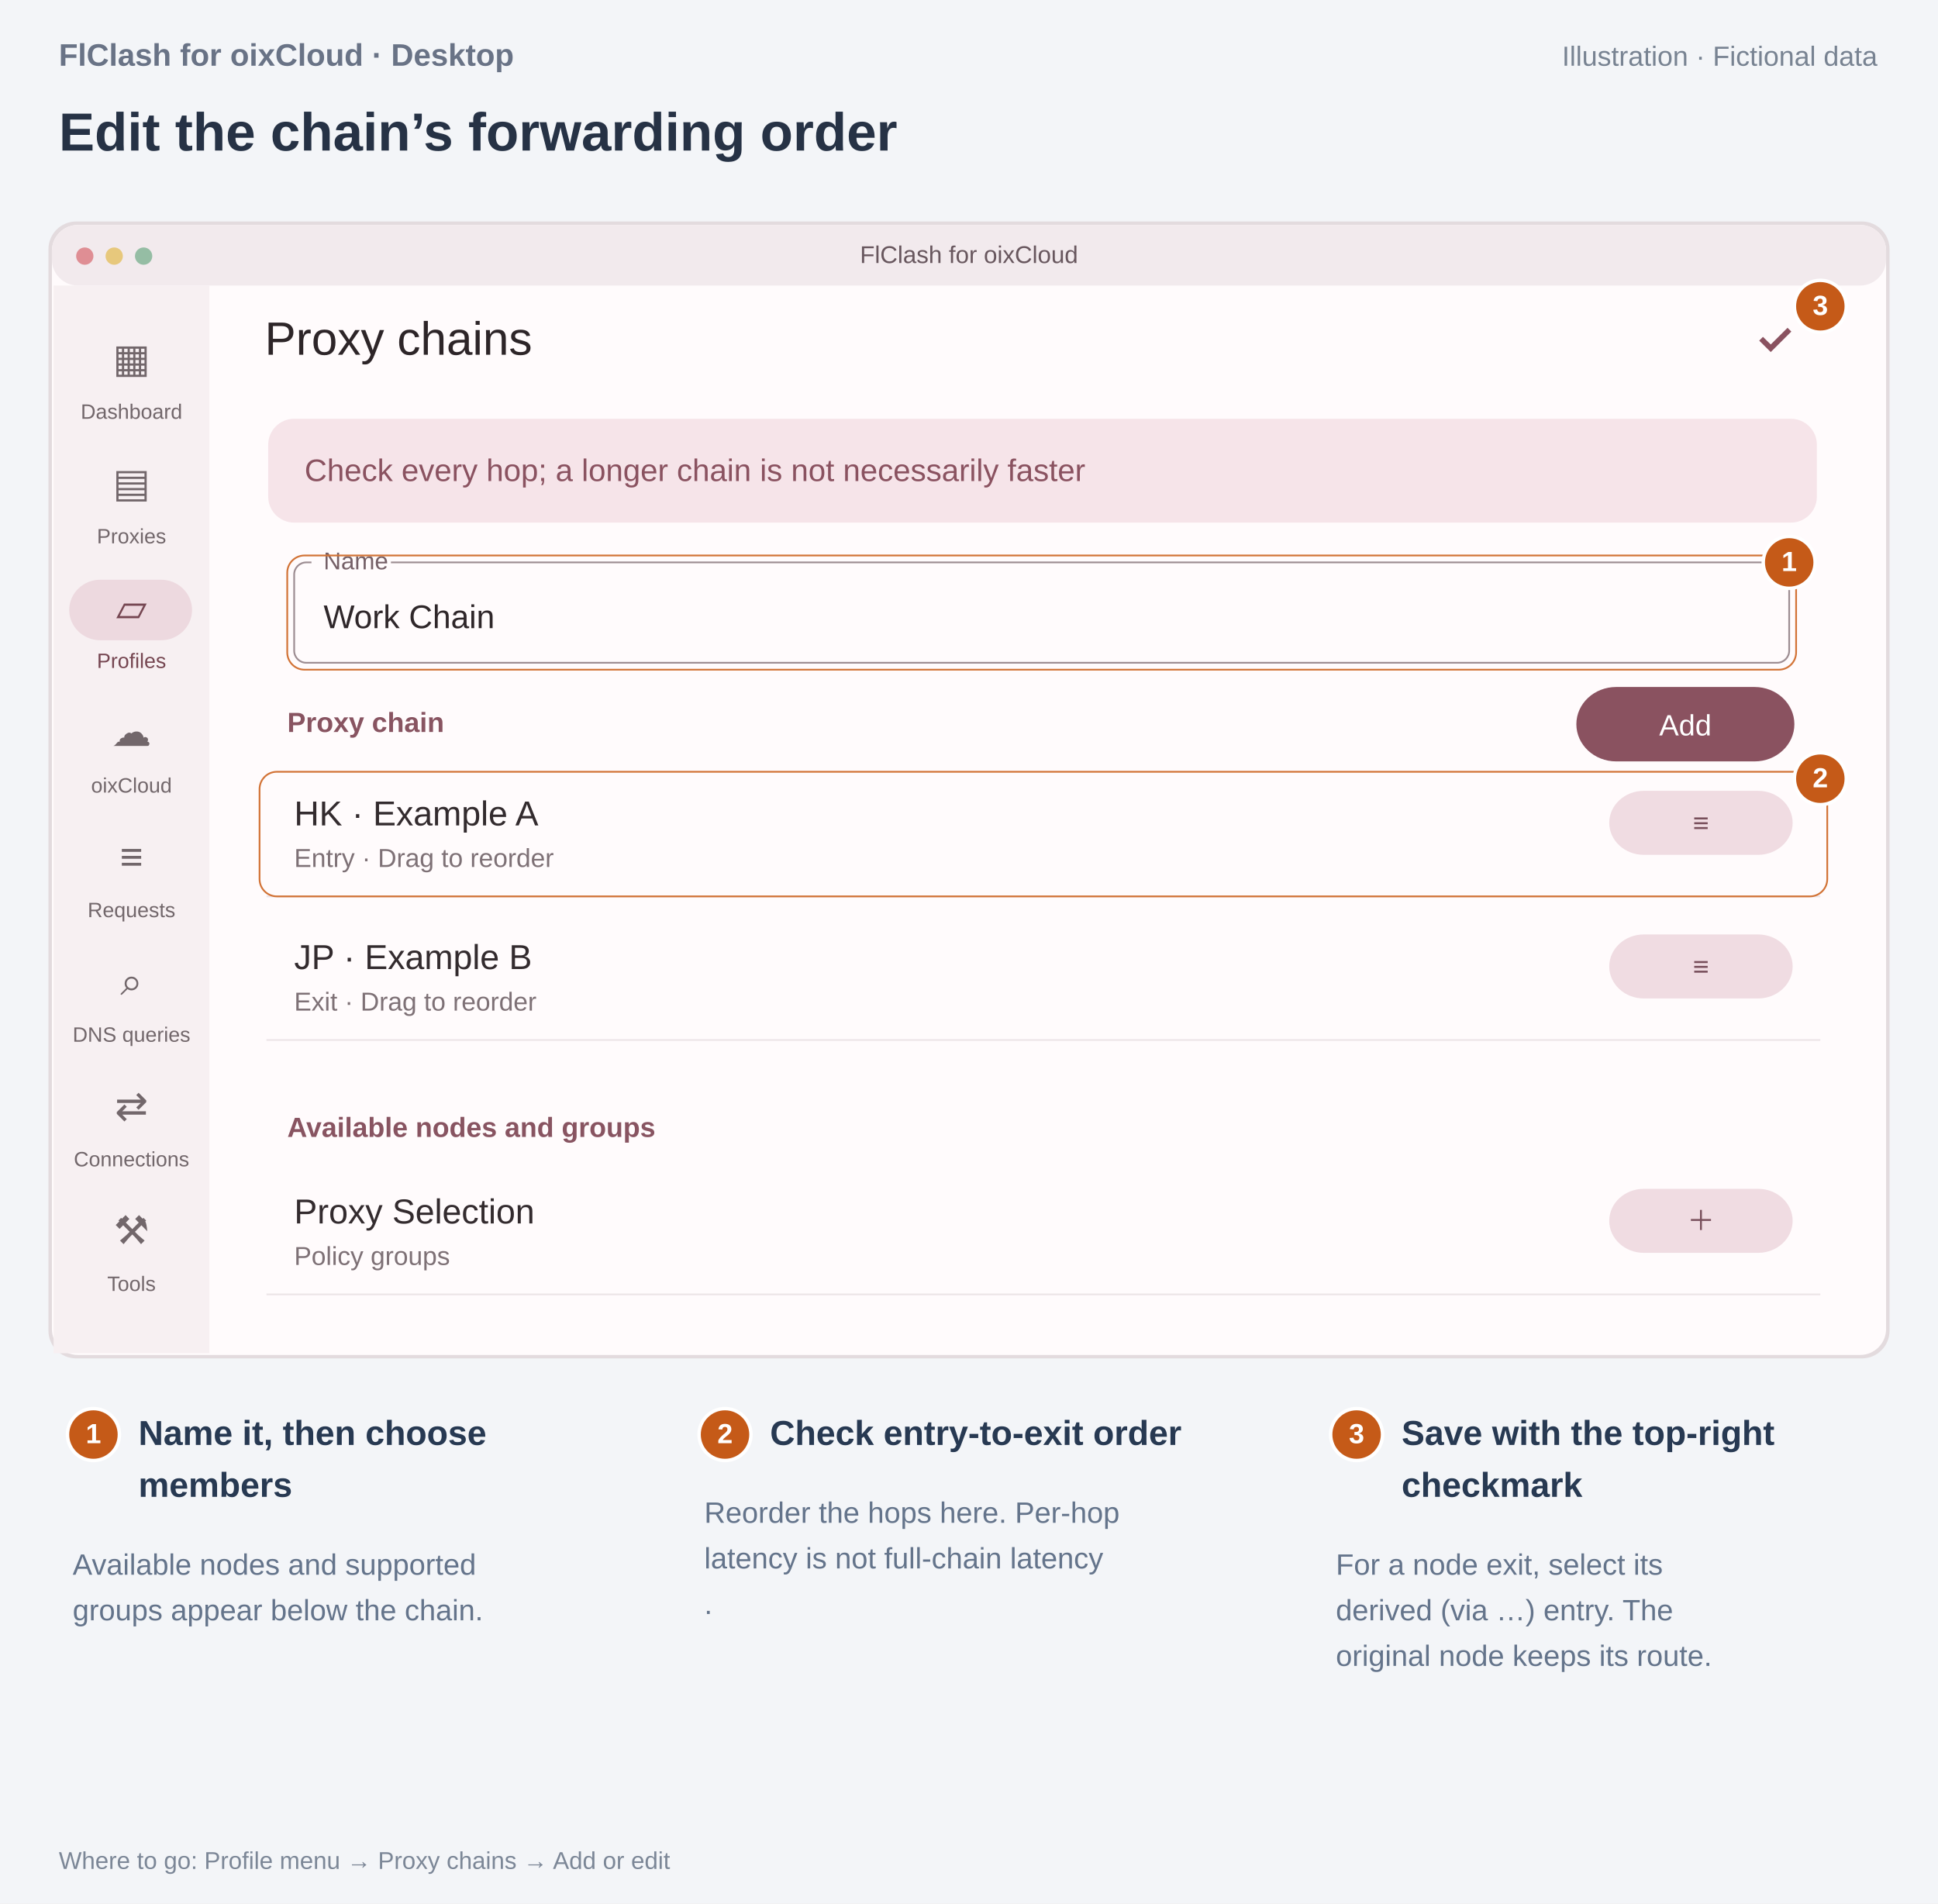
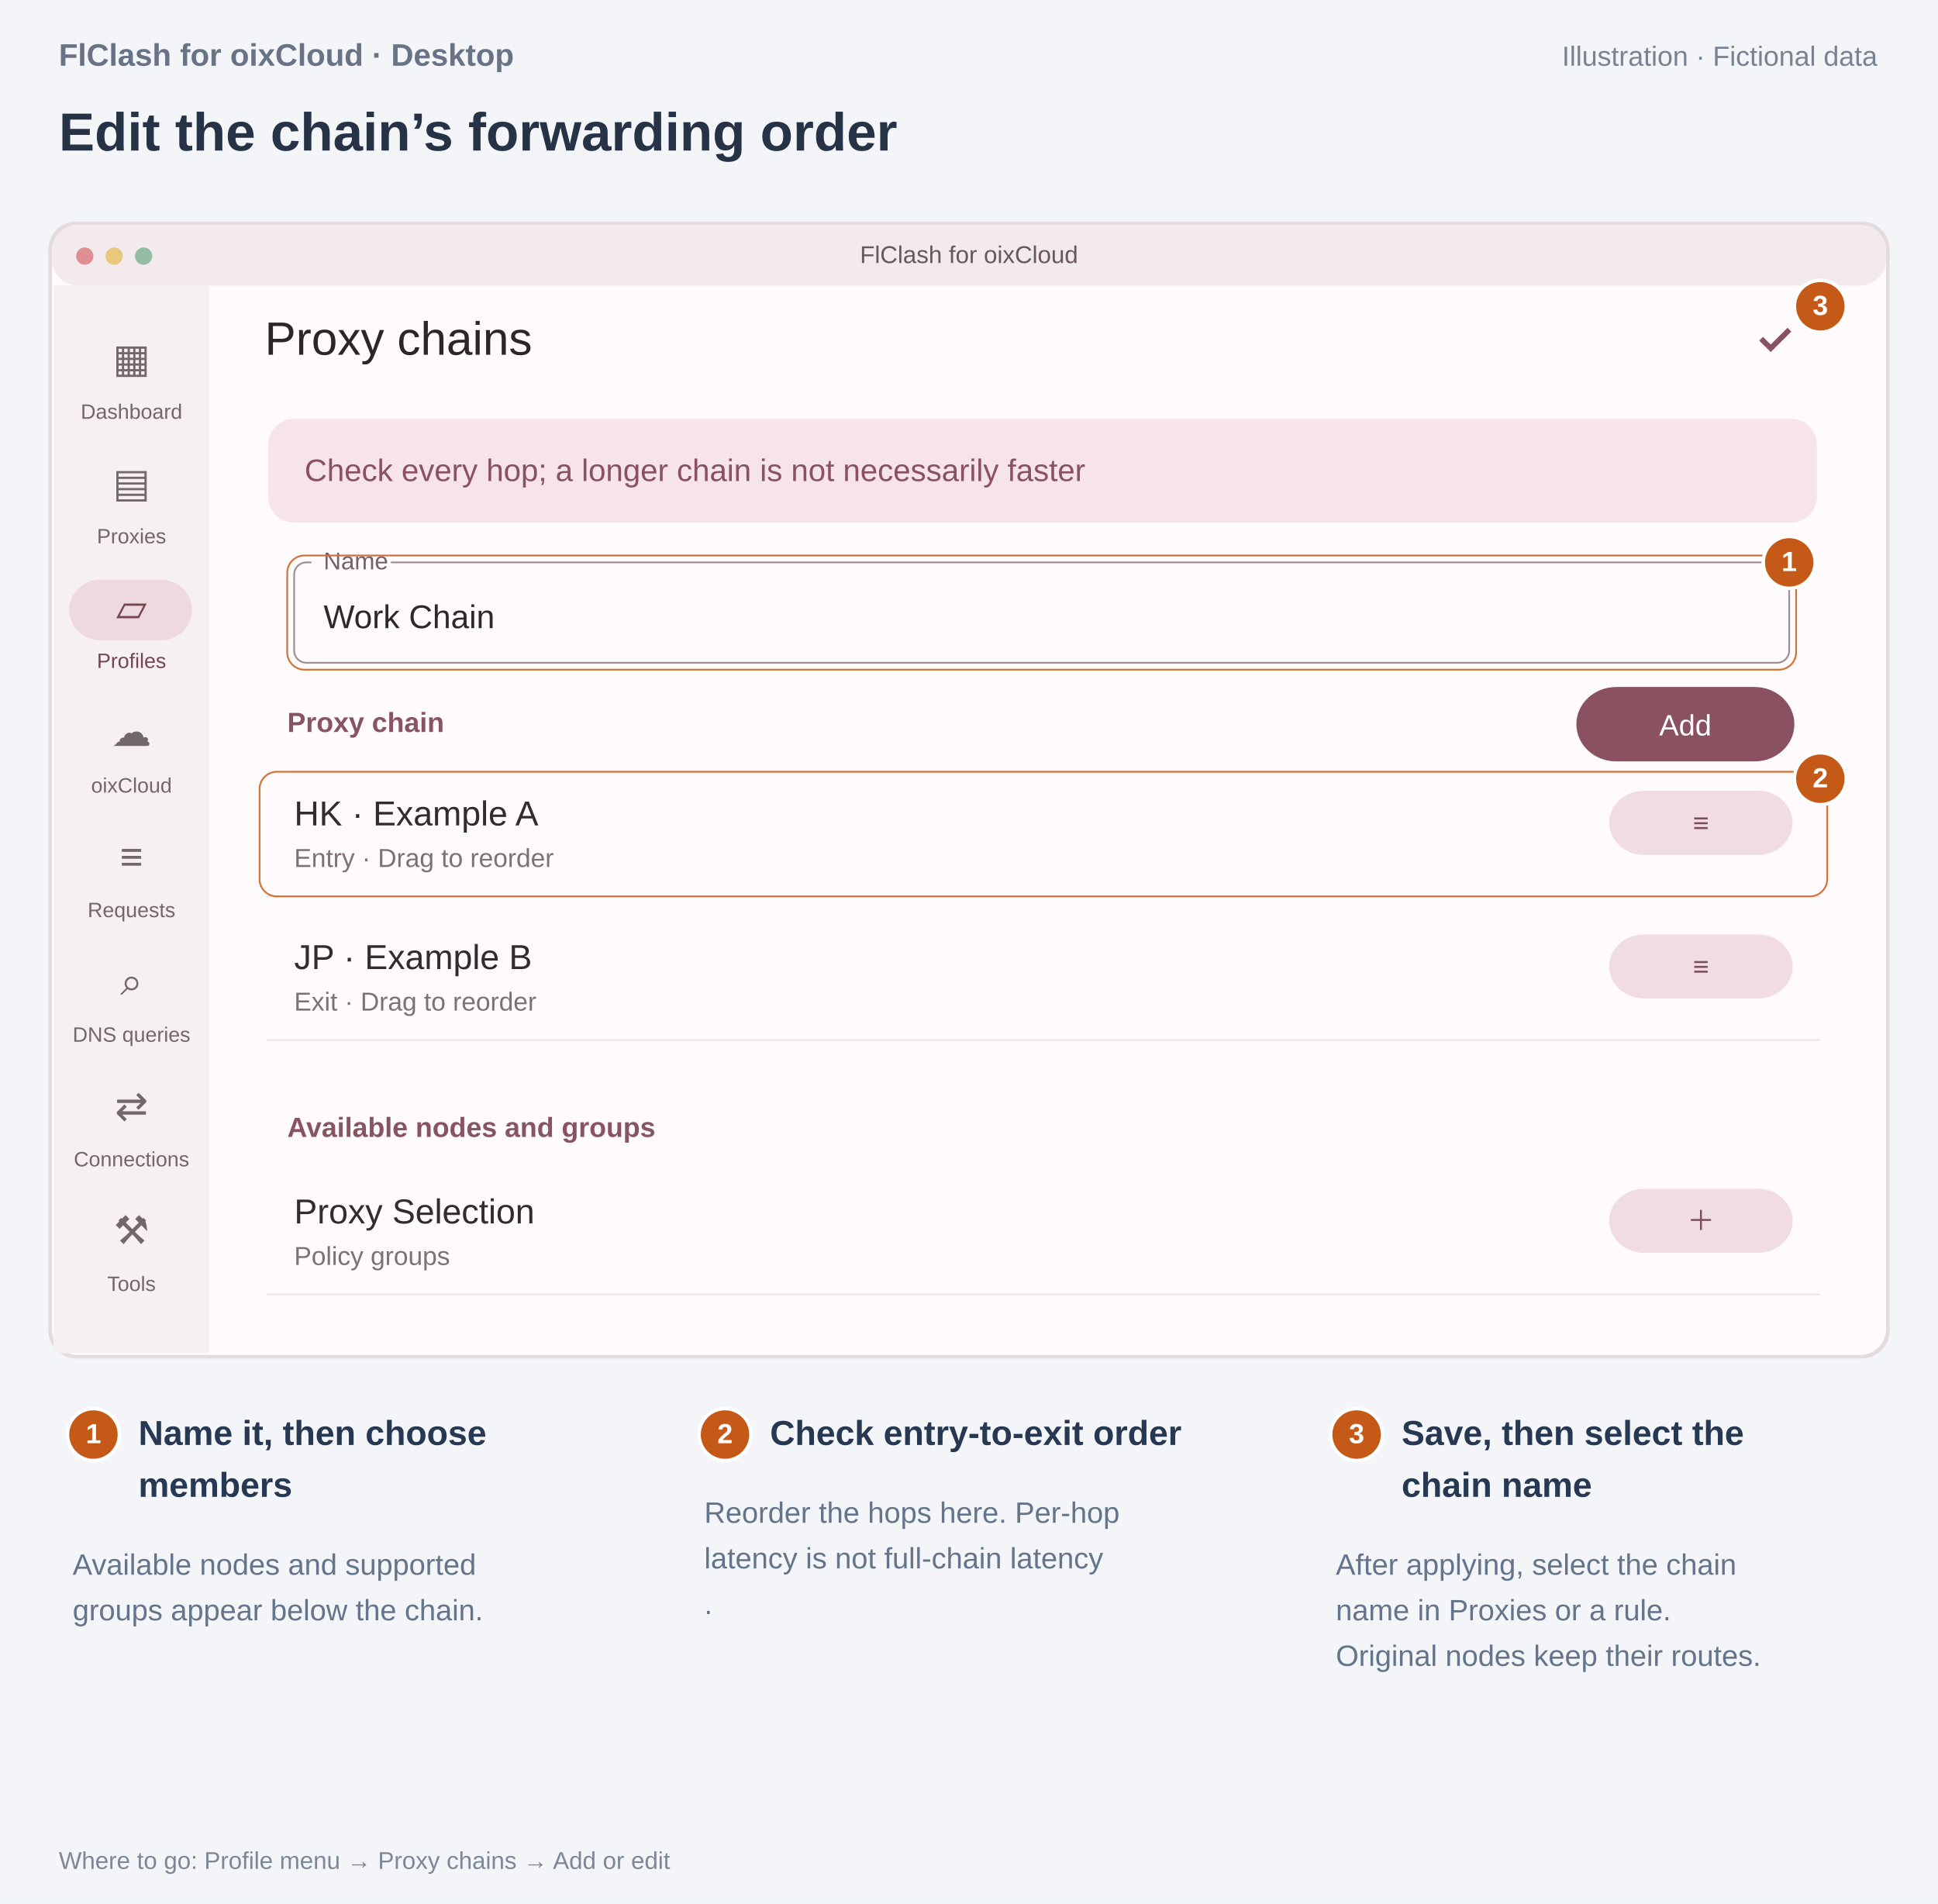
<svg xmlns="http://www.w3.org/2000/svg" width="1120" height="1100" viewBox="0 0 1120 1100" role="img" aria-labelledby="title desc">
  <g font-family="-apple-system,BlinkMacSystemFont,'PingFang SC','Segoe UI',Arial,sans-serif">
    <rect x="0" y="0" width="1120" height="1100" rx="0" fill="#f3f5f8" stroke="none" />
    <text x="34" y="38" font-size="18" fill="#697386" font-weight="600" text-anchor="start">FlClash for oixCloud · Desktop</text>
    <text x="1085" y="38" font-size="16" fill="#788392" font-weight="500" text-anchor="end">Illustration · Fictional data</text>
    <text x="34" y="87" font-size="31" fill="#263245" font-weight="700" text-anchor="start">Edit the chain’s forwarding order</text>
    <rect x="28" y="128" width="1064" height="657" rx="16" fill="#e3dbde" stroke="none" />
    <rect x="30" y="130" width="1060" height="653" rx="15" fill="#fffbfc" stroke="none" />
    <rect x="30" y="130" width="1060" height="35" rx="15" fill="#f2eaed" stroke="none" />
    <circle cx="49" cy="148" r="5" fill="#df8e94" stroke="none" stroke-width="1" />
    <circle cx="66" cy="148" r="5" fill="#e7c87c" stroke="none" stroke-width="1" />
    <circle cx="83" cy="148" r="5" fill="#95bda4" stroke="none" stroke-width="1" />
    <text x="560" y="152" font-size="14" fill="#68575e" font-weight="500" text-anchor="middle">FlClash for oixCloud</text>
    <rect x="31" y="165" width="90" height="617" rx="0" fill="#f7f0f2" stroke="none" />
    <text x="76" y="215" font-size="23" fill="#72676b" font-weight="500" text-anchor="middle">▦</text>
    <text x="76" y="242" font-size="12" fill="#72676b" font-weight="500" text-anchor="middle">Dashboard</text>
    <text x="76" y="287" font-size="23" fill="#72676b" font-weight="500" text-anchor="middle">▤</text>
    <text x="76" y="314" font-size="12" fill="#72676b" font-weight="500" text-anchor="middle">Proxies</text>
    <rect x="40" y="335" width="71" height="35" rx="18" fill="#edd9df" stroke="none" />
    <text x="76" y="359" font-size="23" fill="#754651" font-weight="500" text-anchor="middle">▱</text>
    <text x="76" y="386" font-size="12" fill="#754651" font-weight="500" text-anchor="middle">Profiles</text>
    <text x="76" y="431" font-size="23" fill="#72676b" font-weight="500" text-anchor="middle">☁</text>
    <text x="76" y="458" font-size="12" fill="#72676b" font-weight="500" text-anchor="middle">oixCloud</text>
    <text x="76" y="503" font-size="23" fill="#72676b" font-weight="500" text-anchor="middle">≡</text>
    <text x="76" y="530" font-size="12" fill="#72676b" font-weight="500" text-anchor="middle">Requests</text>
    <text x="76" y="575" font-size="23" fill="#72676b" font-weight="500" text-anchor="middle">⌕</text>
    <text x="76" y="602" font-size="12" fill="#72676b" font-weight="500" text-anchor="middle">DNS queries</text>
    <text x="76" y="647" font-size="23" fill="#72676b" font-weight="500" text-anchor="middle">⇄</text>
    <text x="76" y="674" font-size="12" fill="#72676b" font-weight="500" text-anchor="middle">Connections</text>
    <text x="76" y="719" font-size="23" fill="#72676b" font-weight="500" text-anchor="middle">⚒</text>
    <text x="76" y="746" font-size="12" fill="#72676b" font-weight="500" text-anchor="middle">Tools</text>
    <text x="153" y="205" font-size="27" fill="#2d2528" font-weight="500" text-anchor="start">Proxy chains</text>
    <text x="1037" y="205" font-size="26" fill="#8a5260" font-weight="600" text-anchor="end">✓</text>
    <circle cx="1052" cy="177" r="15" fill="#c55a18" stroke="#fff" stroke-width="2" />
    <text x="1052" y="182" font-size="16" fill="#fff" font-weight="700" text-anchor="middle">3</text>
    <rect x="155" y="242" width="895" height="60" rx="15" fill="#f6e4e9" stroke="none" />
    <text x="176" y="278" font-size="18" fill="#8a5260" font-weight="400" text-anchor="start">Check every hop; a longer chain is not necessarily faster</text>
    <rect x="170" y="325" width="864" height="58" rx="7" fill="#fffbfc" stroke="#9d8d92" />
    <rect x="180" y="316" width="45.92" height="18" rx="0" fill="#fffbfc" stroke="none" />
    <text x="187" y="329" font-size="14" fill="#756067" font-weight="400" text-anchor="start">Name</text>
    <text x="187" y="363" font-size="19" fill="#2f272a" font-weight="400" text-anchor="start">Work Chain</text>
    <rect x="166" y="321" width="872" height="66" rx="10" fill="none" stroke="#d27336" />
    <circle cx="1034" cy="325" r="15" fill="#c55a18" stroke="#fff" stroke-width="2" />
    <text x="1034" y="330" font-size="16" fill="#fff" font-weight="700" text-anchor="middle">1</text>
    <text x="166" y="423" font-size="16" fill="#885461" font-weight="600" text-anchor="start">Proxy chain</text>
    <rect x="911" y="397" width="126" height="43" rx="23" fill="#8a5260" stroke="none" />
    <text x="974" y="425" font-size="17" fill="#fff" font-weight="500" text-anchor="middle">Add</text>
    <text x="170" y="477" font-size="20" fill="#332b2e" font-weight="400" text-anchor="start">HK · Example A</text>
    <text x="170" y="501" font-size="15" fill="#7e7176" font-weight="400" text-anchor="start">Entry · Drag to reorder</text>
    <rect x="930" y="457" width="106" height="37" rx="20" fill="#f0dce2" stroke="none" />
    <text x="983" y="481" font-size="16" fill="#784f5b" font-weight="500" text-anchor="middle">≡</text>
    <path d="M154 518H1052" stroke="#ede5e8" stroke-width="1" />
    <rect x="150" y="446" width="906" height="72" rx="10" fill="none" stroke="#d27336" />
    <circle cx="1052" cy="450" r="15" fill="#c55a18" stroke="#fff" stroke-width="2" />
    <text x="1052" y="455" font-size="16" fill="#fff" font-weight="700" text-anchor="middle">2</text>
    <text x="170" y="560" font-size="20" fill="#332b2e" font-weight="400" text-anchor="start">JP · Example B</text>
    <text x="170" y="584" font-size="15" fill="#7e7176" font-weight="400" text-anchor="start">Exit · Drag to reorder</text>
    <rect x="930" y="540" width="106" height="37" rx="20" fill="#f0dce2" stroke="none" />
    <text x="983" y="564" font-size="16" fill="#784f5b" font-weight="500" text-anchor="middle">≡</text>
    <path d="M154 601H1052" stroke="#ede5e8" stroke-width="1" />
    <text x="166" y="657" font-size="16" fill="#885461" font-weight="600" text-anchor="start">Available nodes and groups</text>
    <text x="170" y="707" font-size="20" fill="#332b2e" font-weight="400" text-anchor="start">Proxy Selection</text>
    <text x="170" y="731" font-size="15" fill="#7e7176" font-weight="400" text-anchor="start">Policy groups</text>
    <rect x="930" y="687" width="106" height="37" rx="20" fill="#f0dce2" stroke="none" />
    <text x="983" y="711" font-size="16" fill="#784f5b" font-weight="500" text-anchor="middle">＋</text>
    <path d="M154 748H1052" stroke="#ede5e8" stroke-width="1" />
    <circle cx="54" cy="829" r="15" fill="#c55a18" stroke="#fff" stroke-width="2" />
    <text x="54" y="834" font-size="16" fill="#fff" font-weight="700" text-anchor="middle">1</text>
    <text x="80" y="835" font-size="20" fill="#273952" font-weight="600" text-anchor="start">Name it, then choose</text>
    <text x="80" y="865" font-size="20" fill="#273952" font-weight="600" text-anchor="start">members</text>
    <text x="42" y="910" font-size="17" fill="#64748b" font-weight="400" text-anchor="start">Available nodes and supported</text>
    <text x="42" y="936.35" font-size="17" fill="#64748b" font-weight="400" text-anchor="start">groups appear below the chain.</text>
    <circle cx="419" cy="829" r="15" fill="#c55a18" stroke="#fff" stroke-width="2" />
    <text x="419" y="834" font-size="16" fill="#fff" font-weight="700" text-anchor="middle">2</text>
    <text x="445" y="835" font-size="20" fill="#273952" font-weight="600" text-anchor="start">Check entry-to-exit order</text>
    <text x="407" y="880" font-size="17" fill="#64748b" font-weight="400" text-anchor="start">Reorder the hops here. Per-hop</text>
    <text x="407" y="906.35" font-size="17" fill="#64748b" font-weight="400" text-anchor="start">latency is not full-chain latency</text>
    <text x="407" y="932.7" font-size="17" fill="#64748b" font-weight="400" text-anchor="start">.</text>
    <circle cx="784" cy="829" r="15" fill="#c55a18" stroke="#fff" stroke-width="2" />
    <text x="784" y="834" font-size="16" fill="#fff" font-weight="700" text-anchor="middle">3</text>
-     <text x="810" y="835" font-size="20" fill="#273952" font-weight="600" text-anchor="start">Save with the top-right</text>
-     <text x="810" y="865" font-size="20" fill="#273952" font-weight="600" text-anchor="start">checkmark</text>
-     <text x="772" y="910" font-size="17" fill="#64748b" font-weight="400" text-anchor="start">For a node exit, select its</text>
-     <text x="772" y="936.35" font-size="17" fill="#64748b" font-weight="400" text-anchor="start">derived (via …) entry. The</text>
-     <text x="772" y="962.7" font-size="17" fill="#64748b" font-weight="400" text-anchor="start">original node keeps its route.</text>
+     <text x="810" y="835" font-size="20" fill="#273952" font-weight="600" text-anchor="start">Save, then select the</text>
+     <text x="810" y="865" font-size="20" fill="#273952" font-weight="600" text-anchor="start">chain name</text>
+     <text x="772" y="910" font-size="17" fill="#64748b" font-weight="400" text-anchor="start">After applying, select the chain</text>
+     <text x="772" y="936.35" font-size="17" fill="#64748b" font-weight="400" text-anchor="start">name in Proxies or a rule.</text>
+     <text x="772" y="962.7" font-size="17" fill="#64748b" font-weight="400" text-anchor="start">Original nodes keep their routes.</text>
    <text x="34" y="1080" font-size="14" fill="#7c8797" font-weight="400" text-anchor="start">Where to go: Profile menu → Proxy chains → Add or edit</text>
  </g>
</svg>
